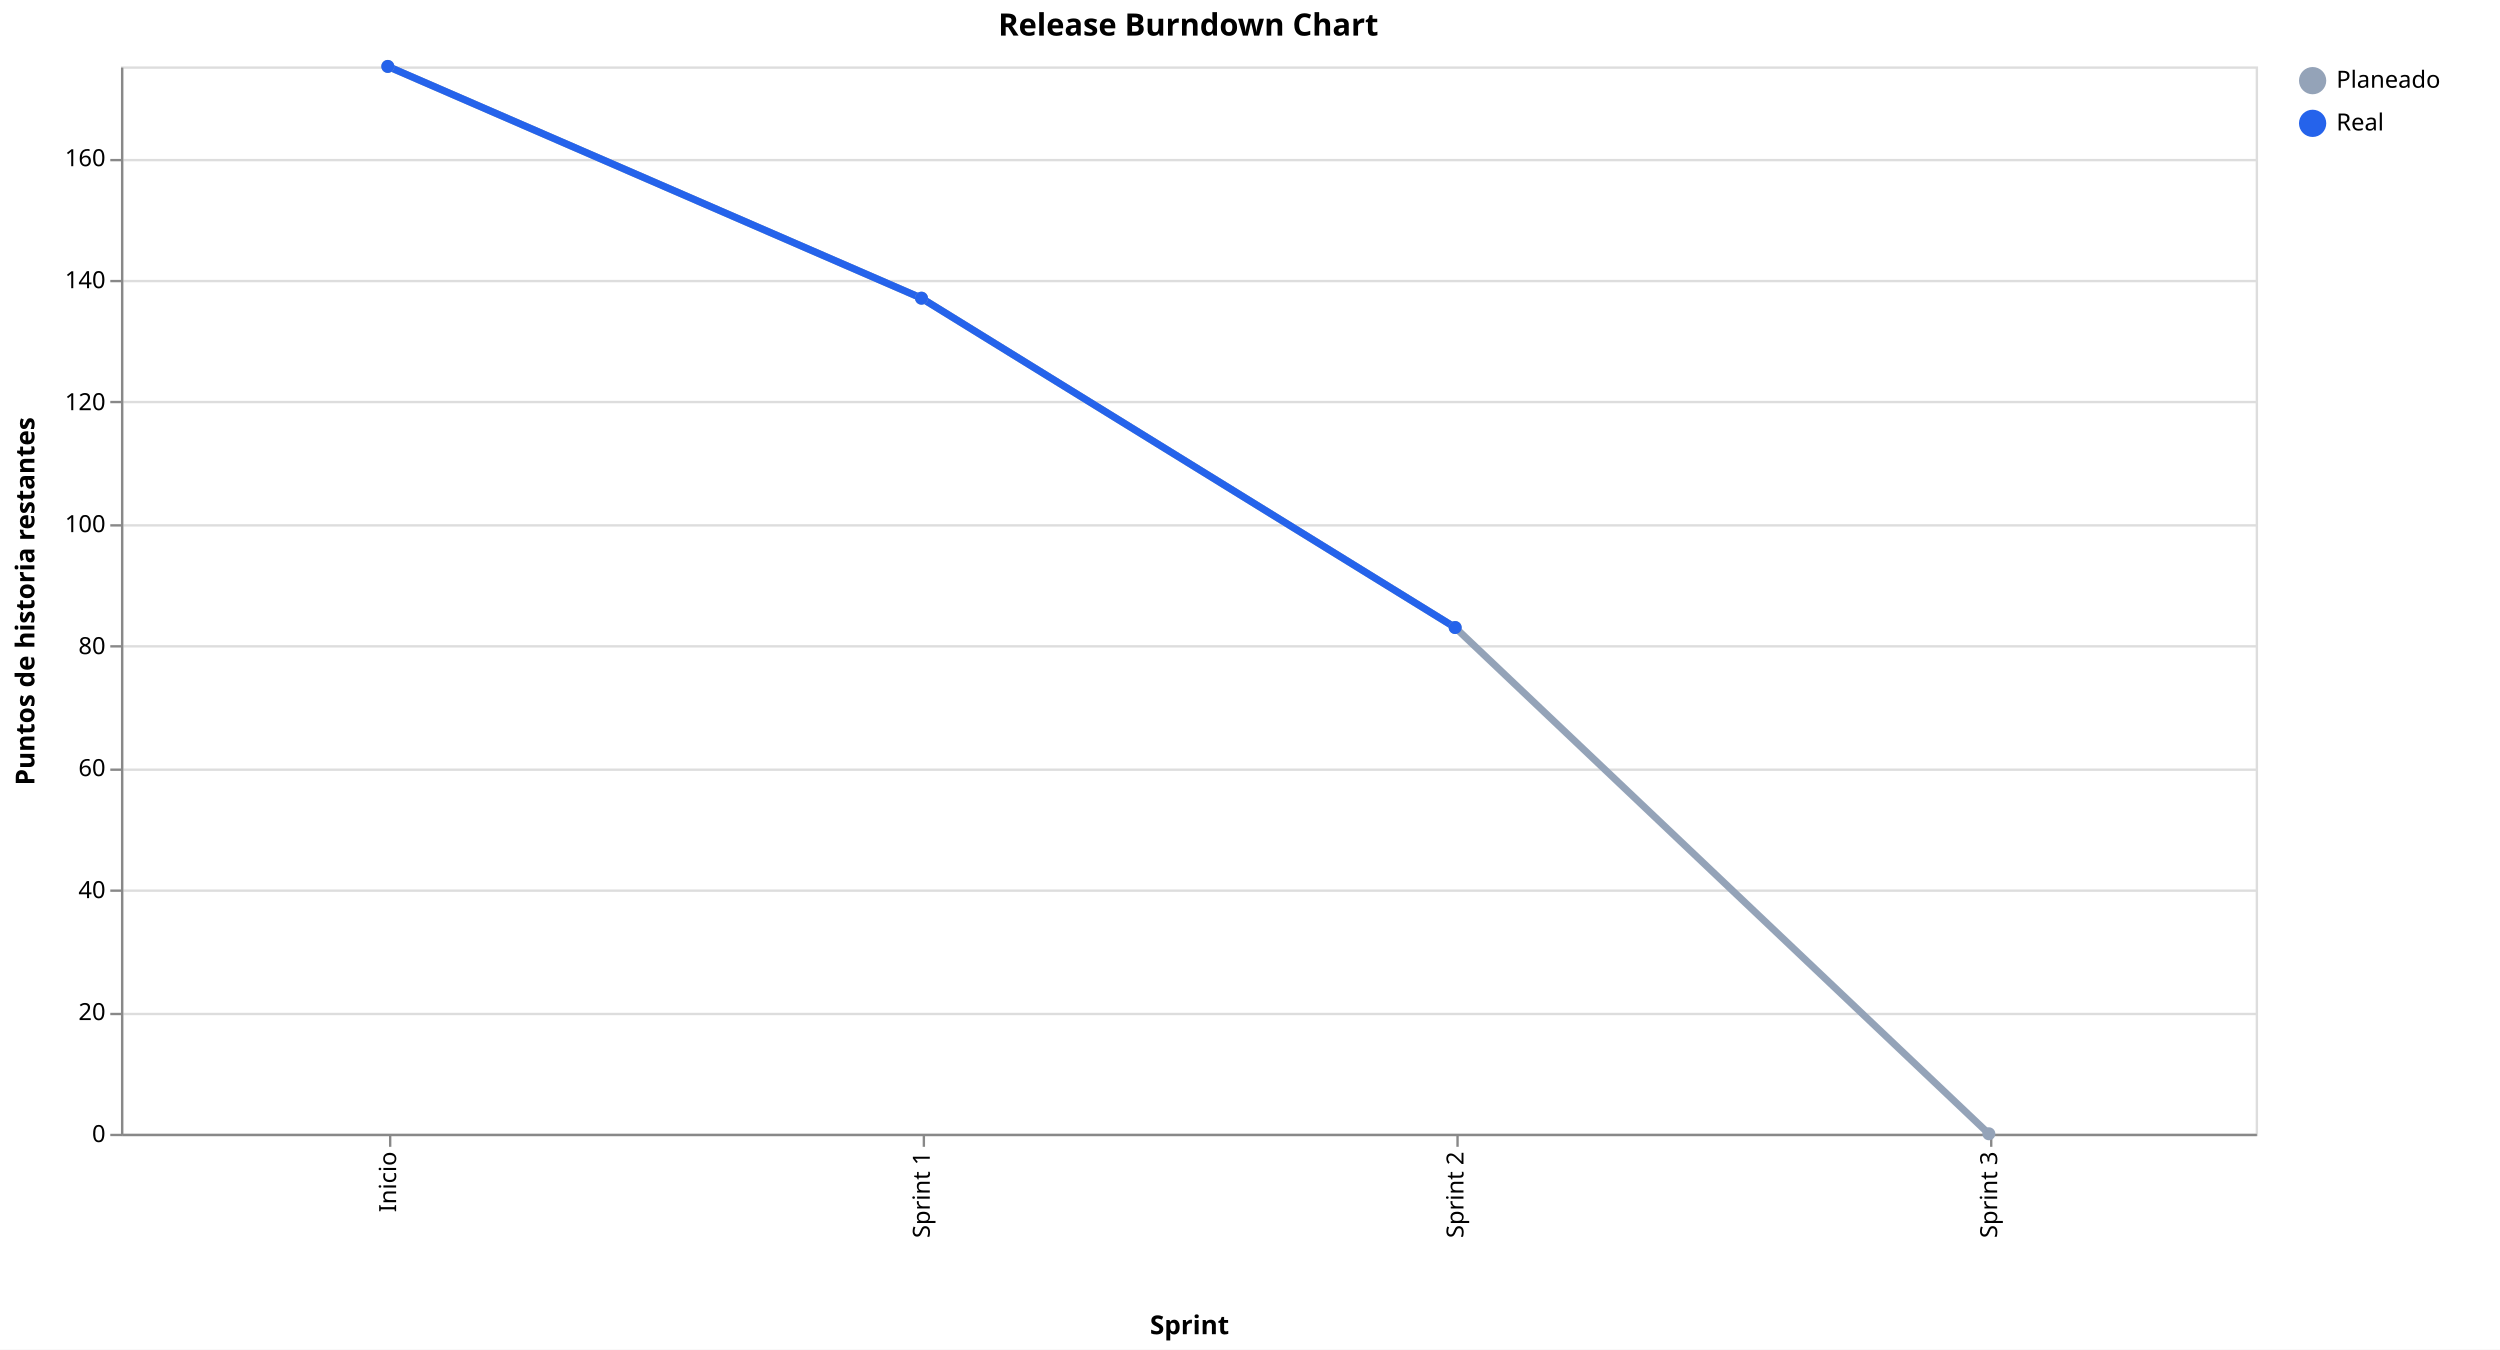
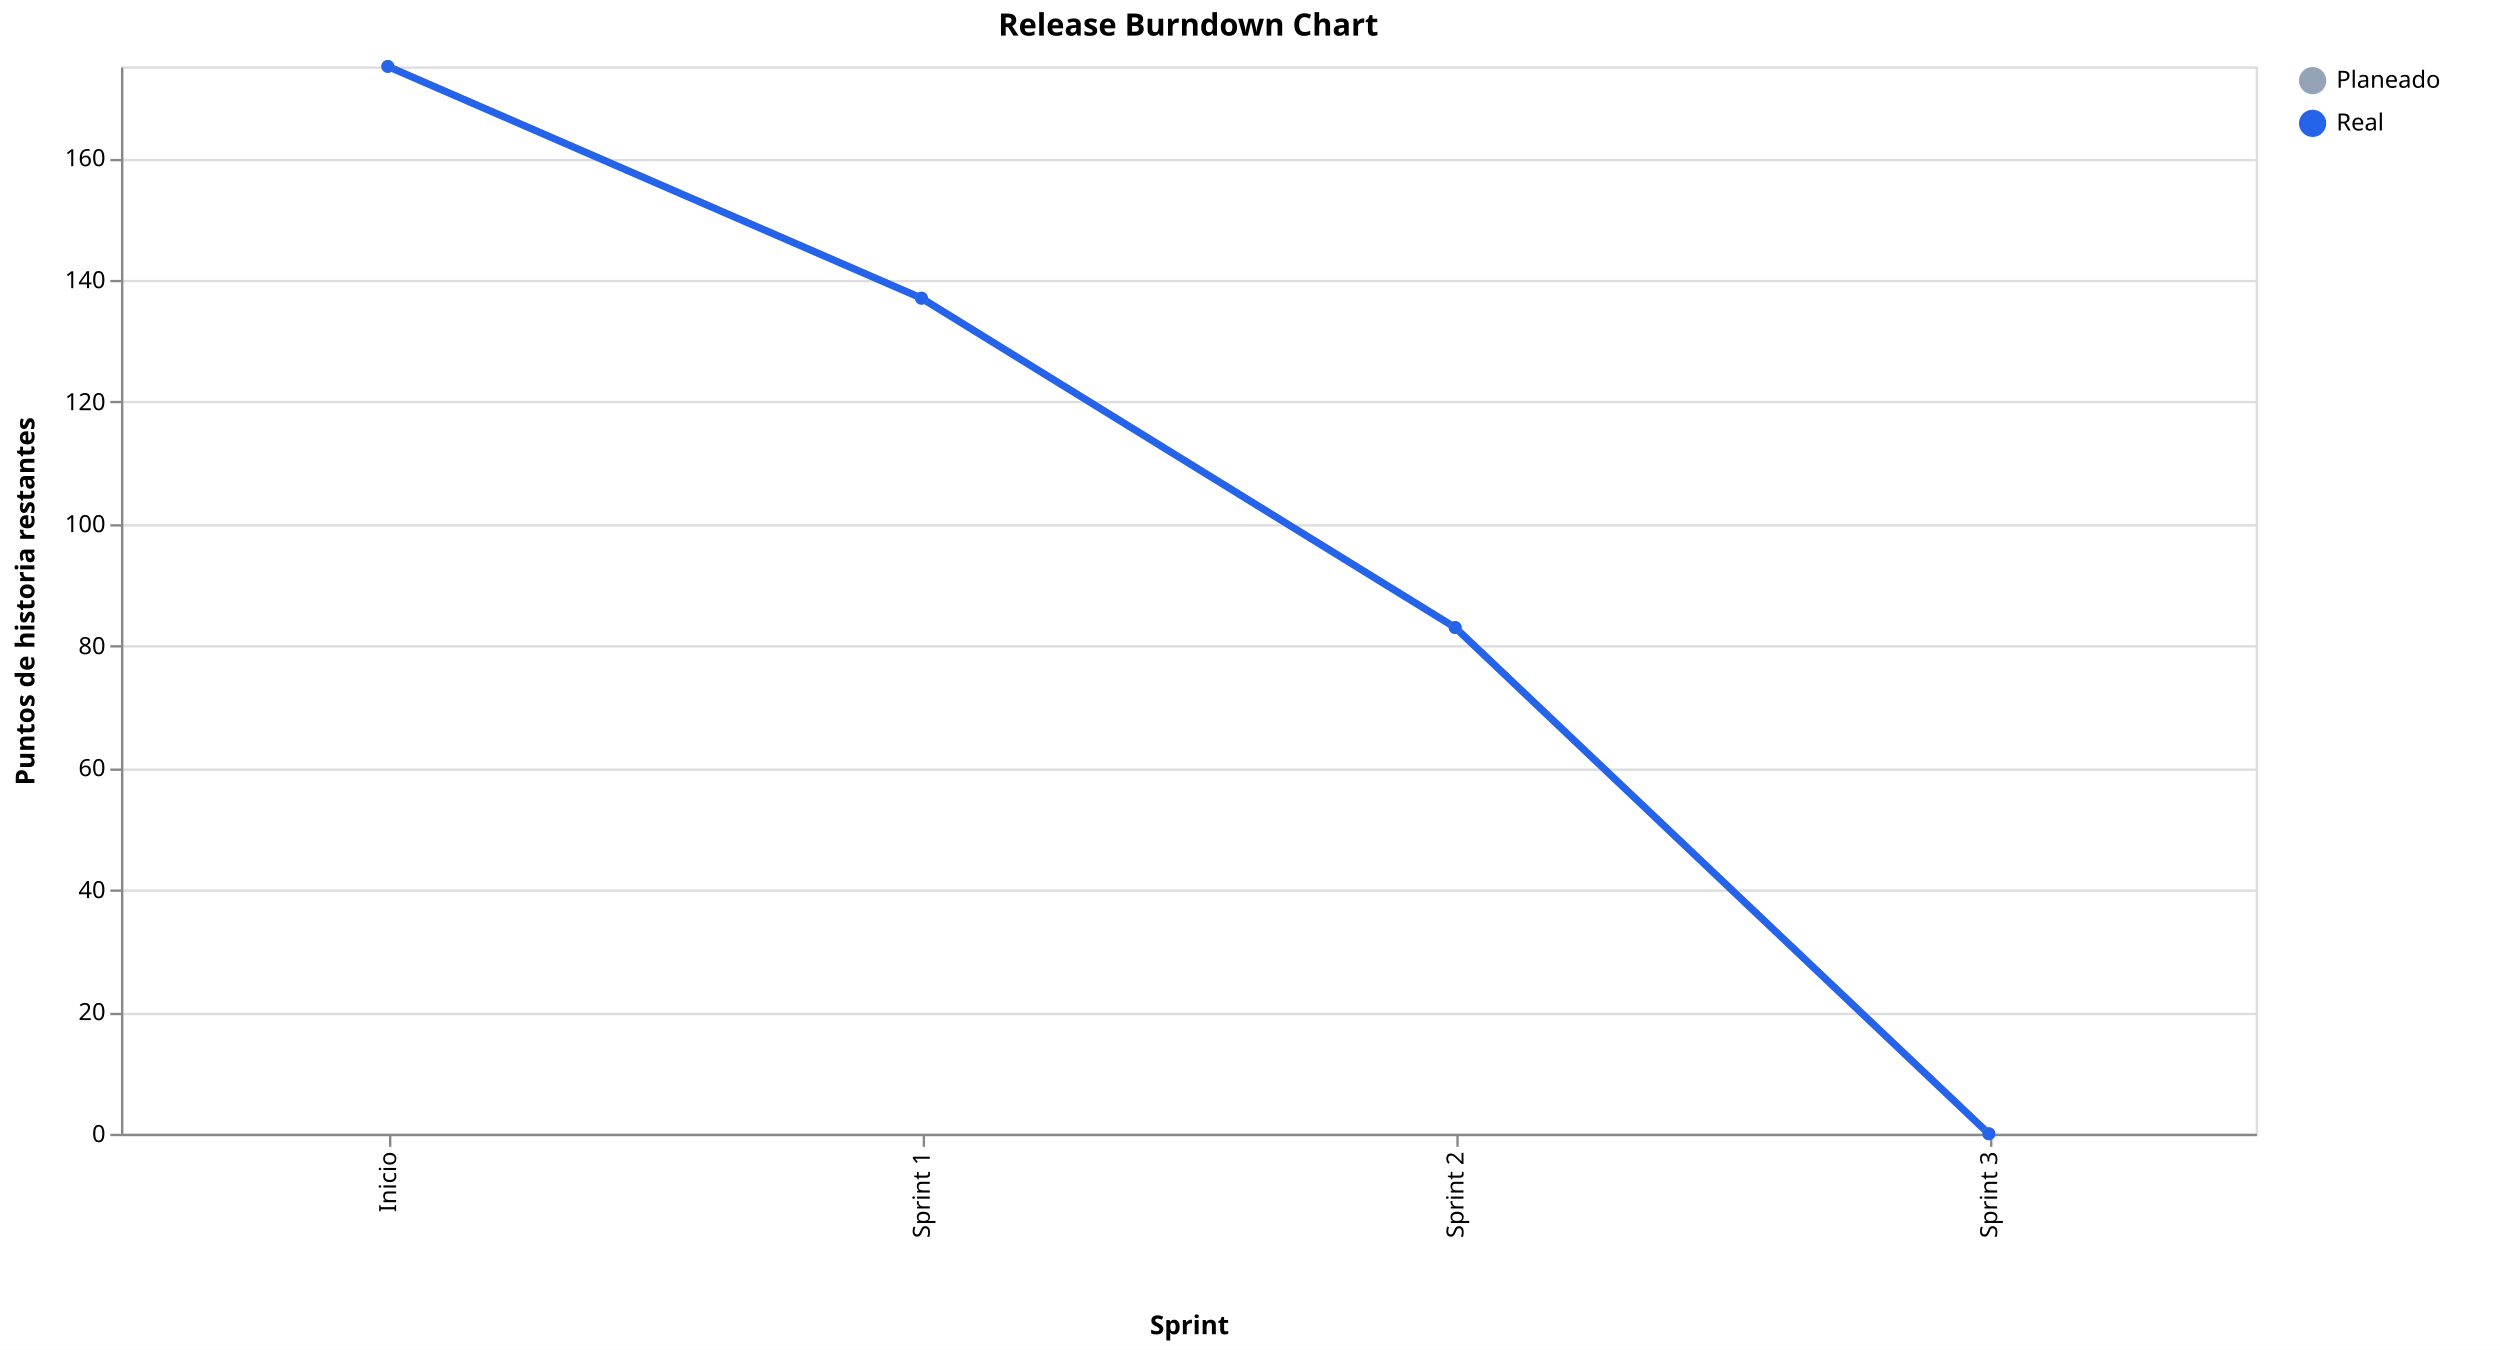
<svg xmlns="http://www.w3.org/2000/svg" version="1.1" class="marks" width="1054" height="569" viewBox="0 0 1054 569">
  <rect width="1054" height="569" fill="white" />
  <g fill="none" stroke-miterlimit="4" transform="translate(51,28)">
    <g class="mark-group role-frame root" role="graphics-object" aria-roledescription="group mark container">
      <g transform="translate(0,0)">
        <path class="background" aria-hidden="true" d="M0.5,0.5h900v450h-900Z" stroke="#ddd" />
        <g>
          <g class="mark-group role-axis" aria-hidden="true">
            <g transform="translate(0.5,0.5)">
              <path class="background" aria-hidden="true" d="M0,0h0v0h0Z" pointer-events="none" />
              <g>
                <g class="mark-rule role-axis-grid" pointer-events="none">
                  <line transform="translate(0,450)" x2="900" y2="0" stroke="#ddd" stroke-width="1" opacity="1" />
                  <line transform="translate(0,399)" x2="900" y2="0" stroke="#ddd" stroke-width="1" opacity="1" />
                  <line transform="translate(0,347)" x2="900" y2="0" stroke="#ddd" stroke-width="1" opacity="1" />
                  <line transform="translate(0,296)" x2="900" y2="0" stroke="#ddd" stroke-width="1" opacity="1" />
                  <line transform="translate(0,244)" x2="900" y2="0" stroke="#ddd" stroke-width="1" opacity="1" />
                  <line transform="translate(0,193)" x2="900" y2="0" stroke="#ddd" stroke-width="1" opacity="1" />
                  <line transform="translate(0,141)" x2="900" y2="0" stroke="#ddd" stroke-width="1" opacity="1" />
                  <line transform="translate(0,90)" x2="900" y2="0" stroke="#ddd" stroke-width="1" opacity="1" />
                  <line transform="translate(0,39)" x2="900" y2="0" stroke="#ddd" stroke-width="1" opacity="1" />
                </g>
              </g>
              <path class="foreground" aria-hidden="true" d="" pointer-events="none" display="none" />
            </g>
          </g>
          <g class="mark-group role-axis" role="graphics-symbol" aria-roledescription="axis" aria-label="X-axis titled 'Sprint' for a discrete scale with 4 values: Inicio, Sprint 1, Sprint 2, Sprint 3">
            <g transform="translate(0.5,450.5)">
              <path class="background" aria-hidden="true" d="M0,0h0v0h0Z" pointer-events="none" />
              <g>
                <g class="mark-rule role-axis-tick" pointer-events="none">
                  <line transform="translate(113,0)" x2="0" y2="5" stroke="#888" stroke-width="1" opacity="1" />
                  <line transform="translate(338,0)" x2="0" y2="5" stroke="#888" stroke-width="1" opacity="1" />
                  <line transform="translate(563,0)" x2="0" y2="5" stroke="#888" stroke-width="1" opacity="1" />
                  <line transform="translate(788,0)" x2="0" y2="5" stroke="#888" stroke-width="1" opacity="1" />
                </g>
                <g class="mark-text role-axis-label" pointer-events="none">
                  <text text-anchor="end" transform="translate(112.5,7) rotate(270) translate(0,3)" font-family="sans-serif" font-size="10px" fill="#000" opacity="1">Inicio</text>
                  <text text-anchor="end" transform="translate(337.5,7) rotate(270) translate(0,3)" font-family="sans-serif" font-size="10px" fill="#000" opacity="1">Sprint 1</text>
                  <text text-anchor="end" transform="translate(562.5,7) rotate(270) translate(0,3)" font-family="sans-serif" font-size="10px" fill="#000" opacity="1">Sprint 2</text>
                  <text text-anchor="end" transform="translate(787.5,7) rotate(270) translate(0,3)" font-family="sans-serif" font-size="10px" fill="#000" opacity="1">Sprint 3</text>
                </g>
                <g class="mark-rule role-axis-domain" pointer-events="none">
                  <line transform="translate(0,0)" x2="900" y2="0" stroke="#888" stroke-width="1" opacity="1" />
                </g>
                <g class="mark-text role-axis-title" pointer-events="none">
                  <text text-anchor="middle" transform="translate(450,84)" font-family="sans-serif" font-size="11px" font-weight="bold" fill="#000" opacity="1">Sprint</text>
                </g>
              </g>
              <path class="foreground" aria-hidden="true" d="" pointer-events="none" display="none" />
            </g>
          </g>
          <g class="mark-group role-axis" role="graphics-symbol" aria-roledescription="axis" aria-label="Y-axis titled 'Puntos de historia restantes' for a linear scale with values from 0 to 175">
            <g transform="translate(0.5,0.5)">
              <path class="background" aria-hidden="true" d="M0,0h0v0h0Z" pointer-events="none" />
              <g>
                <g class="mark-rule role-axis-tick" pointer-events="none">
                  <line transform="translate(0,450)" x2="-5" y2="0" stroke="#888" stroke-width="1" opacity="1" />
                  <line transform="translate(0,399)" x2="-5" y2="0" stroke="#888" stroke-width="1" opacity="1" />
                  <line transform="translate(0,347)" x2="-5" y2="0" stroke="#888" stroke-width="1" opacity="1" />
                  <line transform="translate(0,296)" x2="-5" y2="0" stroke="#888" stroke-width="1" opacity="1" />
                  <line transform="translate(0,244)" x2="-5" y2="0" stroke="#888" stroke-width="1" opacity="1" />
                  <line transform="translate(0,193)" x2="-5" y2="0" stroke="#888" stroke-width="1" opacity="1" />
                  <line transform="translate(0,141)" x2="-5" y2="0" stroke="#888" stroke-width="1" opacity="1" />
                  <line transform="translate(0,90)" x2="-5" y2="0" stroke="#888" stroke-width="1" opacity="1" />
                  <line transform="translate(0,39)" x2="-5" y2="0" stroke="#888" stroke-width="1" opacity="1" />
                </g>
                <g class="mark-text role-axis-label" pointer-events="none">
                  <text text-anchor="end" transform="translate(-7,453)" font-family="sans-serif" font-size="10px" fill="#000" opacity="1">0</text>
                  <text text-anchor="end" transform="translate(-7,401.5714)" font-family="sans-serif" font-size="10px" fill="#000" opacity="1">20</text>
                  <text text-anchor="end" transform="translate(-7,350.1429)" font-family="sans-serif" font-size="10px" fill="#000" opacity="1">40</text>
                  <text text-anchor="end" transform="translate(-7,298.7143)" font-family="sans-serif" font-size="10px" fill="#000" opacity="1">60</text>
                  <text text-anchor="end" transform="translate(-7,247.2857)" font-family="sans-serif" font-size="10px" fill="#000" opacity="1">80</text>
                  <text text-anchor="end" transform="translate(-7,195.8571)" font-family="sans-serif" font-size="10px" fill="#000" opacity="1">100</text>
                  <text text-anchor="end" transform="translate(-7,144.4286)" font-family="sans-serif" font-size="10px" fill="#000" opacity="1">120</text>
                  <text text-anchor="end" transform="translate(-7,93)" font-family="sans-serif" font-size="10px" fill="#000" opacity="1">140</text>
                  <text text-anchor="end" transform="translate(-7,41.57143)" font-family="sans-serif" font-size="10px" fill="#000" opacity="1">160</text>
                </g>
                <g class="mark-rule role-axis-domain" pointer-events="none">
                  <line transform="translate(0,450)" x2="0" y2="-450" stroke="#888" stroke-width="1" opacity="1" />
                </g>
                <g class="mark-text role-axis-title" pointer-events="none">
                  <text text-anchor="middle" transform="translate(-35,225) rotate(-90) translate(0,-2)" font-family="sans-serif" font-size="11px" font-weight="bold" fill="#000" opacity="1">Puntos de historia restantes</text>
                </g>
              </g>
              <path class="foreground" aria-hidden="true" d="" pointer-events="none" display="none" />
            </g>
          </g>
          <g class="mark-group role-scope layer_0_pathgroup" role="graphics-object" aria-roledescription="group mark container">
            <g transform="translate(0,0)">
              <path class="background" aria-hidden="true" d="M0,0h900v450h-900Z" />
              <g>
                <g class="mark-line role-mark layer_0_marks" role="graphics-object" aria-roledescription="line mark container">
                  <path aria-label="Sprint: Inicio; Puntos de historia restantes: 175; type: Planeado" role="graphics-symbol" aria-roledescription="line mark" d="M112.5,0L337.5,97.714L562.5,236.571L787.5,450" stroke="#94A3B8" stroke-width="3" />
                </g>
              </g>
              <path class="foreground" aria-hidden="true" d="" display="none" />
            </g>
            <g transform="translate(0,0)">
              <path class="background" aria-hidden="true" d="M0,0h900v450h-900Z" />
              <g>
                <g class="mark-line role-mark layer_0_marks" role="graphics-object" aria-roledescription="line mark container">
-                   <path aria-label="Sprint: Inicio; Puntos de historia restantes: 175; type: Real" role="graphics-symbol" aria-roledescription="line mark" d="M112.5,0L337.5,97.714L562.5,236.571" stroke="#2563EB" stroke-width="3" />
+                   <path aria-label="Sprint: Inicio; Puntos de historia restantes: 175; type: Real" role="graphics-symbol" aria-roledescription="line mark" d="M112.5,0L337.5,97.714L562.5,236.571L787.5,450" stroke="#2563EB" stroke-width="3" />
                </g>
              </g>
              <path class="foreground" aria-hidden="true" d="" display="none" />
            </g>
          </g>
          <g class="mark-symbol role-mark layer_1_marks" role="graphics-object" aria-roledescription="symbol mark container">
            <path aria-label="Sprint: Inicio; Puntos de historia restantes: 175; type: Planeado" role="graphics-symbol" aria-roledescription="point" transform="translate(112.5,0)" d="M2.739,0A2.739,2.739,0,1,1,-2.739,0A2.739,2.739,0,1,1,2.739,0" fill="#94A3B8" stroke-width="2" opacity="1" />
            <path aria-label="Sprint: Sprint 1; Puntos de historia restantes: 137; type: Planeado" role="graphics-symbol" aria-roledescription="point" transform="translate(337.5,97.71429)" d="M2.739,0A2.739,2.739,0,1,1,-2.739,0A2.739,2.739,0,1,1,2.739,0" fill="#94A3B8" stroke-width="2" opacity="1" />
            <path aria-label="Sprint: Sprint 2; Puntos de historia restantes: 83; type: Planeado" role="graphics-symbol" aria-roledescription="point" transform="translate(562.5,236.5714)" d="M2.739,0A2.739,2.739,0,1,1,-2.739,0A2.739,2.739,0,1,1,2.739,0" fill="#94A3B8" stroke-width="2" opacity="1" />
            <path aria-label="Sprint: Sprint 3; Puntos de historia restantes: 0; type: Planeado" role="graphics-symbol" aria-roledescription="point" transform="translate(787.5,450)" d="M2.739,0A2.739,2.739,0,1,1,-2.739,0A2.739,2.739,0,1,1,2.739,0" fill="#94A3B8" stroke-width="2" opacity="1" />
            <path aria-label="Sprint: Inicio; Puntos de historia restantes: 175; type: Real" role="graphics-symbol" aria-roledescription="point" transform="translate(112.5,0)" d="M2.739,0A2.739,2.739,0,1,1,-2.739,0A2.739,2.739,0,1,1,2.739,0" fill="#2563EB" stroke-width="2" opacity="1" />
            <path aria-label="Sprint: Sprint 1; Puntos de historia restantes: 137; type: Real" role="graphics-symbol" aria-roledescription="point" transform="translate(337.5,97.71429)" d="M2.739,0A2.739,2.739,0,1,1,-2.739,0A2.739,2.739,0,1,1,2.739,0" fill="#2563EB" stroke-width="2" opacity="1" />
            <path aria-label="Sprint: Sprint 2; Puntos de historia restantes: 83; type: Real" role="graphics-symbol" aria-roledescription="point" transform="translate(562.5,236.5714)" d="M2.739,0A2.739,2.739,0,1,1,-2.739,0A2.739,2.739,0,1,1,2.739,0" fill="#2563EB" stroke-width="2" opacity="1" />
+             <path aria-label="Sprint: Sprint 3; Puntos de historia restantes: 0; type: Real" role="graphics-symbol" aria-roledescription="point" transform="translate(787.5,450)" d="M2.739,0A2.739,2.739,0,1,1,-2.739,0A2.739,2.739,0,1,1,2.739,0" fill="#2563EB" stroke-width="2" opacity="1" />
          </g>
          <g class="mark-group role-legend" role="graphics-symbol" aria-roledescription="legend" aria-label="Symbol legend for fill color and stroke color with 2 values: Planeado, Real">
            <g transform="translate(918,0)">
              <path class="background" aria-hidden="true" d="M0,0h80v32h-80Z" pointer-events="none" />
              <g>
                <g class="mark-group role-legend-entry">
                  <g transform="translate(0,0)">
                    <path class="background" aria-hidden="true" d="M0,0h0v0h0Z" pointer-events="none" />
                    <g>
                      <g class="mark-group role-scope" role="graphics-object" aria-roledescription="group mark container">
                        <g transform="translate(0,0)">
                          <path class="background" aria-hidden="true" d="M0,0h80v14h-80Z" pointer-events="none" opacity="1" />
                          <g>
                            <g class="mark-symbol role-legend-symbol" pointer-events="none">
                              <path transform="translate(6,6)" d="M5,0A5,5,0,1,1,-5,0A5,5,0,1,1,5,0" fill="#94A3B8" stroke="#94A3B8" stroke-width="1.5" opacity="1" />
                            </g>
                            <g class="mark-text role-legend-label" pointer-events="none">
                              <text text-anchor="start" transform="translate(16,9)" font-family="sans-serif" font-size="10px" fill="#000" opacity="1">Planeado</text>
                            </g>
                          </g>
                          <path class="foreground" aria-hidden="true" d="" pointer-events="none" display="none" />
                        </g>
                        <g transform="translate(0,18)">
                          <path class="background" aria-hidden="true" d="M0,0h80v14h-80Z" pointer-events="none" opacity="1" />
                          <g>
                            <g class="mark-symbol role-legend-symbol" pointer-events="none">
                              <path transform="translate(6,6)" d="M5,0A5,5,0,1,1,-5,0A5,5,0,1,1,5,0" fill="#2563EB" stroke="#2563EB" stroke-width="1.5" opacity="1" />
                            </g>
                            <g class="mark-text role-legend-label" pointer-events="none">
                              <text text-anchor="start" transform="translate(16,9)" font-family="sans-serif" font-size="10px" fill="#000" opacity="1">Real</text>
                            </g>
                          </g>
                          <path class="foreground" aria-hidden="true" d="" pointer-events="none" display="none" />
                        </g>
                      </g>
                    </g>
                    <path class="foreground" aria-hidden="true" d="" pointer-events="none" display="none" />
                  </g>
                </g>
              </g>
              <path class="foreground" aria-hidden="true" d="" pointer-events="none" display="none" />
            </g>
          </g>
          <g class="mark-group role-title">
            <g transform="translate(450,-23)">
              <path class="background" aria-hidden="true" d="M0,0h0v0h0Z" pointer-events="none" />
              <g>
                <g class="mark-text role-title-text" role="graphics-symbol" aria-roledescription="title" aria-label="Title text 'Release Burndown Chart'" pointer-events="none">
                  <text text-anchor="middle" transform="translate(0,10)" font-family="sans-serif" font-size="13px" font-weight="bold" fill="#000" opacity="1">Release Burndown Chart</text>
                </g>
              </g>
              <path class="foreground" aria-hidden="true" d="" pointer-events="none" display="none" />
            </g>
          </g>
        </g>
        <path class="foreground" aria-hidden="true" d="" display="none" />
      </g>
    </g>
  </g>
</svg>
